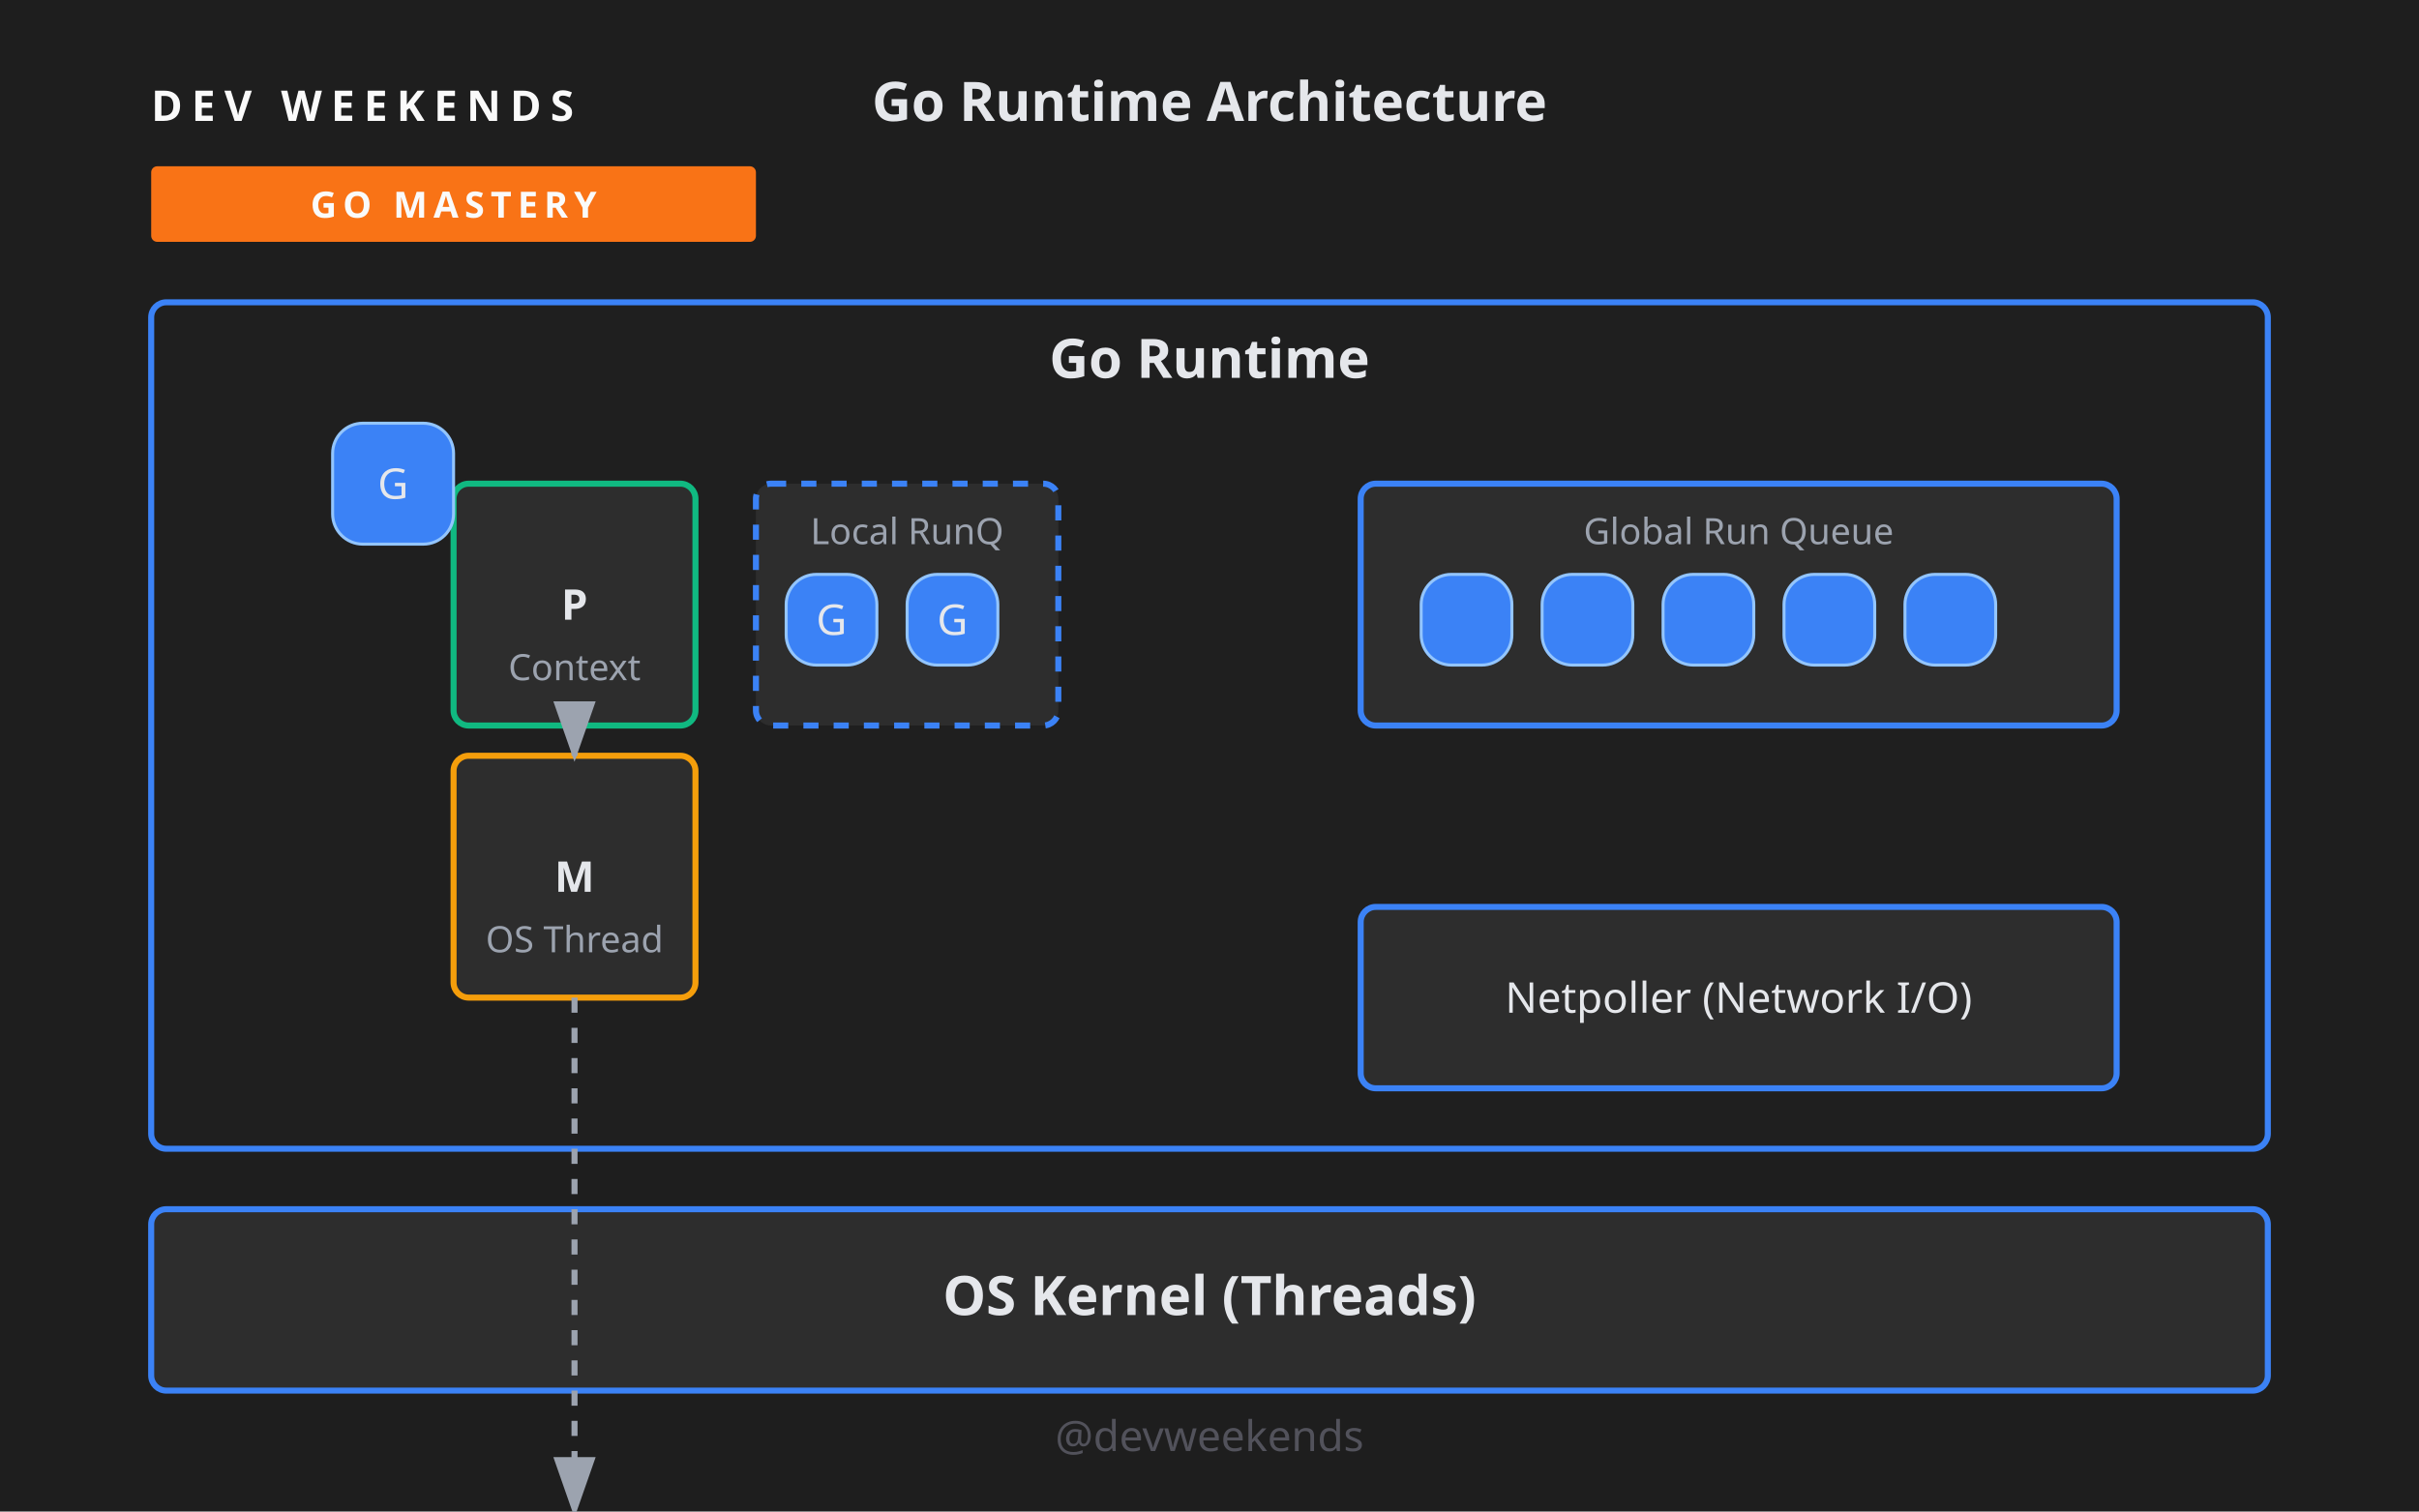
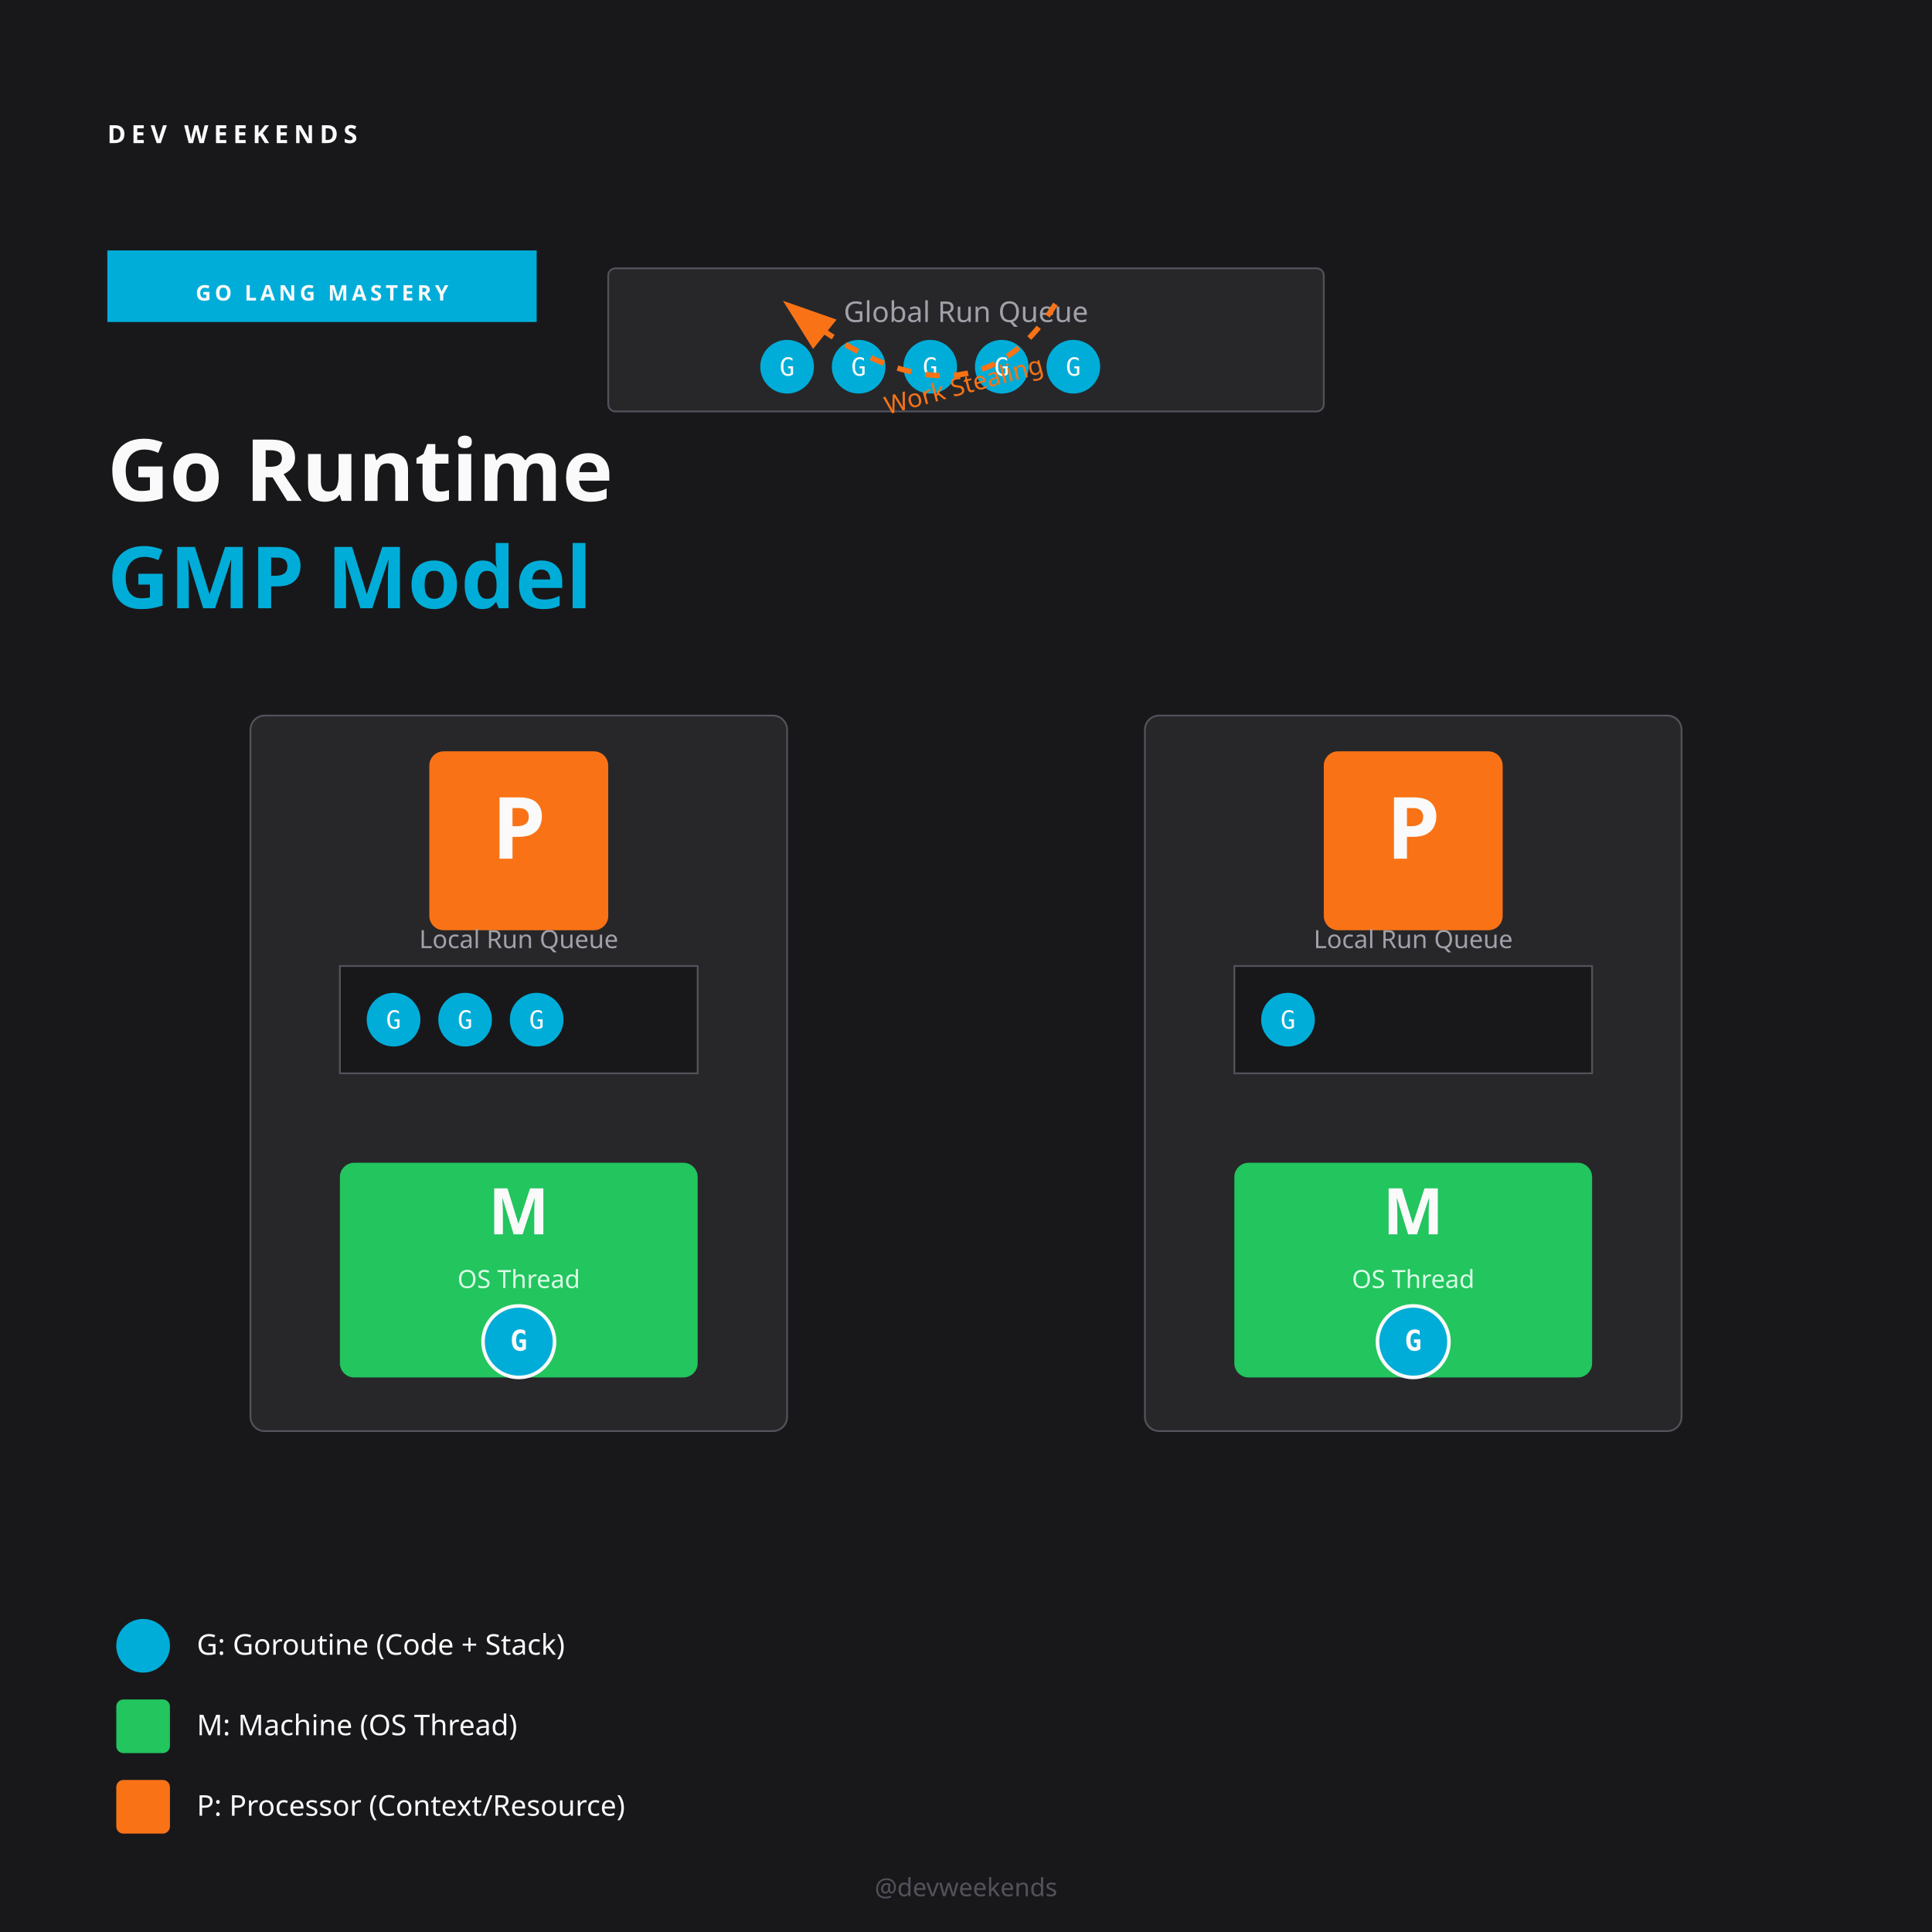
- <svg xmlns="http://www.w3.org/2000/svg" viewBox="0 0 800 500">
+ <svg xmlns="http://www.w3.org/2000/svg" width="1080" height="1080" viewBox="0 0 1080 1080" fill="none">
+   <rect width="1080" height="1080" fill="#18181B" />
+   <text x="60" y="80" font-family="system-ui, sans-serif" font-size="14" font-weight="600" fill="#FAFAFA" letter-spacing="3">DEV WEEKENDS</text>
+   <rect x="60" y="140" width="240" height="40" fill="#00ADD8" />
+   <text x="180" y="168" font-family="system-ui, sans-serif" font-size="12" font-weight="600" fill="#FAFAFA" text-anchor="middle" letter-spacing="2">GO LANG MASTERY</text>
+   <text x="60" y="280" font-family="system-ui, sans-serif" font-size="48" font-weight="700" fill="#FAFAFA">Go Runtime</text>
+   <text x="60" y="340" font-family="system-ui, sans-serif" font-size="48" font-weight="700" fill="#00ADD8">GMP Model</text>
+   <g transform="translate(340, 150)">
+     <rect width="400" height="80" fill="#27272A" stroke="#52525B" rx="4" />
+     <text x="200" y="30" font-family="system-ui, sans-serif" font-size="16" fill="#A1A1AA" text-anchor="middle">Global Run Queue</text>
+     <circle cx="100" cy="55" r="15" fill="#00ADD8" />
+     <text x="100" y="60" font-family="monospace" font-size="14" fill="#FAFAFA" text-anchor="middle">G</text>
+     <circle cx="140" cy="55" r="15" fill="#00ADD8" />
+     <text x="140" y="60" font-family="monospace" font-size="14" fill="#FAFAFA" text-anchor="middle">G</text>
+     <circle cx="180" cy="55" r="15" fill="#00ADD8" />
+     <text x="180" y="60" font-family="monospace" font-size="14" fill="#FAFAFA" text-anchor="middle">G</text>
+     <circle cx="220" cy="55" r="15" fill="#00ADD8" />
+     <text x="220" y="60" font-family="monospace" font-size="14" fill="#FAFAFA" text-anchor="middle">G</text>
+     <circle cx="260" cy="55" r="15" fill="#00ADD8" />
+     <text x="260" y="60" font-family="monospace" font-size="14" fill="#FAFAFA" text-anchor="middle">G</text>
+   </g>
+   <g transform="translate(140, 400)">
+     <rect x="0" y="0" width="300" height="400" fill="#27272A" rx="8" stroke="#52525B" />
+     <rect x="100" y="20" width="100" height="100" fill="#F97316" rx="8" />
+     <text x="150" y="80" font-family="system-ui, sans-serif" font-size="48" font-weight="700" fill="#FAFAFA" text-anchor="middle">P</text>
+     <rect x="50" y="140" width="200" height="60" fill="#18181B" stroke="#52525B" />
+     <text x="150" y="130" font-family="system-ui, sans-serif" font-size="14" fill="#A1A1AA" text-anchor="middle">Local Run Queue</text>
+     <circle cx="80" cy="170" r="15" fill="#00ADD8" />
+     <text x="80" y="175" font-family="monospace" font-size="14" fill="#FAFAFA" text-anchor="middle">G</text>
+     <circle cx="120" cy="170" r="15" fill="#00ADD8" />
+     <text x="120" y="175" font-family="monospace" font-size="14" fill="#FAFAFA" text-anchor="middle">G</text>
+     <circle cx="160" cy="170" r="15" fill="#00ADD8" />
+     <text x="160" y="175" font-family="monospace" font-size="14" fill="#FAFAFA" text-anchor="middle">G</text>
+     <rect x="50" y="250" width="200" height="120" fill="#22C55E" rx="8" />
+     <text x="150" y="290" font-family="system-ui, sans-serif" font-size="36" font-weight="700" fill="#FAFAFA" text-anchor="middle">M</text>
+     <text x="150" y="320" font-family="system-ui, sans-serif" font-size="14" fill="#DCFCE7" text-anchor="middle">OS Thread</text>
+     <circle cx="150" cy="350" r="20" fill="#00ADD8" stroke="#FAFAFA" stroke-width="2" />
+     <text x="150" y="355" font-family="monospace" font-size="16" font-weight="700" fill="#FAFAFA" text-anchor="middle">G</text>
+   </g>
+   <g transform="translate(640, 400)">
+     <rect x="0" y="0" width="300" height="400" fill="#27272A" rx="8" stroke="#52525B" />
+     <rect x="100" y="20" width="100" height="100" fill="#F97316" rx="8" />
+     <text x="150" y="80" font-family="system-ui, sans-serif" font-size="48" font-weight="700" fill="#FAFAFA" text-anchor="middle">P</text>
+     <rect x="50" y="140" width="200" height="60" fill="#18181B" stroke="#52525B" />
+     <text x="150" y="130" font-family="system-ui, sans-serif" font-size="14" fill="#A1A1AA" text-anchor="middle">Local Run Queue</text>
+     <circle cx="80" cy="170" r="15" fill="#00ADD8" />
+     <text x="80" y="175" font-family="monospace" font-size="14" fill="#FAFAFA" text-anchor="middle">G</text>
+     <rect x="50" y="250" width="200" height="120" fill="#22C55E" rx="8" />
+     <text x="150" y="290" font-family="system-ui, sans-serif" font-size="36" font-weight="700" fill="#FAFAFA" text-anchor="middle">M</text>
+     <text x="150" y="320" font-family="system-ui, sans-serif" font-size="14" fill="#DCFCE7" text-anchor="middle">OS Thread</text>
+     <circle cx="150" cy="350" r="20" fill="#00ADD8" stroke="#FAFAFA" stroke-width="2" />
+     <text x="150" y="355" font-family="monospace" font-size="16" font-weight="700" fill="#FAFAFA" text-anchor="middle">G</text>
+   </g>
+   <path d="M 590 170 Q 540 250 440 170" stroke="#F97316" stroke-width="3" stroke-dasharray="8 8" fill="none" marker-end="url(#arrowhead-orange)" />
+   <text x="540" y="220" font-family="system-ui, sans-serif" font-size="14" fill="#F97316" text-anchor="middle" transform="rotate(-15 540 220)">Work Stealing</text>
+   <g transform="translate(60, 900)">
+     <circle cx="20" cy="20" r="15" fill="#00ADD8" />
+     <text x="50" y="25" font-family="system-ui, sans-serif" font-size="16" fill="#FAFAFA">G: Goroutine (Code + Stack)</text>
+     <rect x="5" y="50" width="30" height="30" fill="#22C55E" rx="4" />
+     <text x="50" y="70" font-family="system-ui, sans-serif" font-size="16" fill="#FAFAFA">M: Machine (OS Thread)</text>
+     <rect x="5" y="95" width="30" height="30" fill="#F97316" rx="4" />
+     <text x="50" y="115" font-family="system-ui, sans-serif" font-size="16" fill="#FAFAFA">P: Processor (Context/Resource)</text>
+   </g>
  <defs>
-     <style>
-       .bg { fill: #1e1e1e; }
-       .box { fill: #2d2d2d; stroke: #3b82f6; stroke-width: 2; rx: 5; }
-       .thread-box { fill: #2d2d2d; stroke: #f59e0b; stroke-width: 2; rx: 5; }
-       .proc-box { fill: #2d2d2d; stroke: #10b981; stroke-width: 2; rx: 5; }
-       .g-box { fill: #3b82f6; stroke: #93c5fd; stroke-width: 1; rx: 10; }
-       .text { font-family: 'Segoe UI', sans-serif; fill: #e5e7eb; font-size: 14px; text-anchor: middle; }
-       .title { font-family: 'Segoe UI', sans-serif; fill: #e5e7eb; font-size: 18px; font-weight: bold; text-anchor: middle; }
-       .label { font-family: 'Segoe UI', sans-serif; fill: #9ca3af; font-size: 12px; text-anchor: middle; }
-       .arrow { stroke: #9ca3af; stroke-width: 2; fill: none; marker-end: url(#arrowhead); }
-       .brand-text { font-family: system-ui, sans-serif; fill: #FAFAFA; }
-       .brand-sub { font-family: system-ui, sans-serif; fill: #FAFAFA; font-weight: 600; text-anchor: middle; letter-spacing: 2px; font-size: 12px; }
-       .footer-text { font-family: system-ui, sans-serif; fill: #52525B; text-anchor: middle; font-size: 14px; }
-     </style>
-     <marker id="arrowhead" markerWidth="10" markerHeight="7" refX="9" refY="3.5" orient="auto">
-       <polygon points="0 0, 10 3.5, 0 7" fill="#9ca3af" />
+     <marker id="arrowhead-orange" markerWidth="10" markerHeight="7" refX="9" refY="3.5" orient="auto">
+       <polygon points="0 0, 10 3.5, 0 7" fill="#F97316" />
    </marker>
  </defs>
-   <rect width="800" height="500" fill="#1e1e1e" />
-   <text x="50" y="40" class="brand-text" font-size="14" font-weight="600" letter-spacing="3px">DEV WEEKENDS</text>
-   <rect x="50" y="55" width="200" height="25" fill="#F97316" rx="2" />
-   <text x="150" y="72" class="brand-sub">GO MASTERY</text>
-   <text x="400" y="40" class="title">Go Runtime Architecture</text>
-   <g transform="translate(50, 400)">
-     <rect width="700" height="60" class="box" stroke="#4b5563" />
-     <text x="350" y="35" class="title">OS Kernel (Threads)</text>
-   </g>
-   <g transform="translate(50, 100)">
-     <rect width="700" height="280" class="box" fill-opacity="0.1" />
-     <text x="350" y="25" class="title">Go Runtime</text>
-     <g transform="translate(100, 150)">
-       <rect width="80" height="80" class="thread-box" />
-       <text x="40" y="45" class="text" font-weight="bold" fill="#f59e0b">M</text>
-       <text x="40" y="65" class="label">OS Thread</text>
-       <path d="M40, 80 L40, 250" class="arrow" stroke-dasharray="5,5" />
-     </g>
-     <g transform="translate(100, 60)">
-       <rect width="80" height="80" class="proc-box" />
-       <text x="40" y="45" class="text" font-weight="bold" fill="#10b981">P</text>
-       <text x="40" y="65" class="label">Context</text>
-       <path d="M40, 80 L40, 90" class="arrow" />
-     </g>
-     <g transform="translate(60, 40)">
-       <rect width="40" height="40" class="g-box" />
-       <text x="20" y="25" class="text" fill="#ffffff">G</text>
-     </g>
-     <g transform="translate(200, 60)">
-       <rect width="100" height="80" class="box" stroke-dasharray="5,5" />
-       <text x="50" y="20" class="label">Local RunQ</text>
-       <rect x="10" y="30" width="30" height="30" class="g-box" />
-       <text x="25" y="50" class="text" font-size="10" fill="#ffffff">G</text>
-       <rect x="50" y="30" width="30" height="30" class="g-box" />
-       <text x="65" y="50" class="text" font-size="10" fill="#ffffff">G</text>
-     </g>
-     <g transform="translate(400, 60)">
-       <rect width="250" height="80" class="box" stroke="#ef4444" />
-       <text x="125" y="20" class="label">Global Run Queue</text>
-       <g transform="translate(20, 30)">
-         <rect x="0" y="0" width="30" height="30" class="g-box" />
-         <rect x="40" y="0" width="30" height="30" class="g-box" />
-         <rect x="80" y="0" width="30" height="30" class="g-box" />
-         <rect x="120" y="0" width="30" height="30" class="g-box" />
-         <rect x="160" y="0" width="30" height="30" class="g-box" />
-       </g>
-     </g>
-     <g transform="translate(400, 200)">
-       <rect width="250" height="60" class="box" stroke="#8b5cf6" />
-       <text x="125" y="35" class="text">Netpoller (Network I/O)</text>
-     </g>
-   </g>
-   <text x="400" y="480" class="footer-text">@devweekends</text>
+   <text x="540" y="1060" font-family="system-ui, sans-serif" font-size="14" fill="#52525B" text-anchor="middle">@devweekends</text>
</svg>
